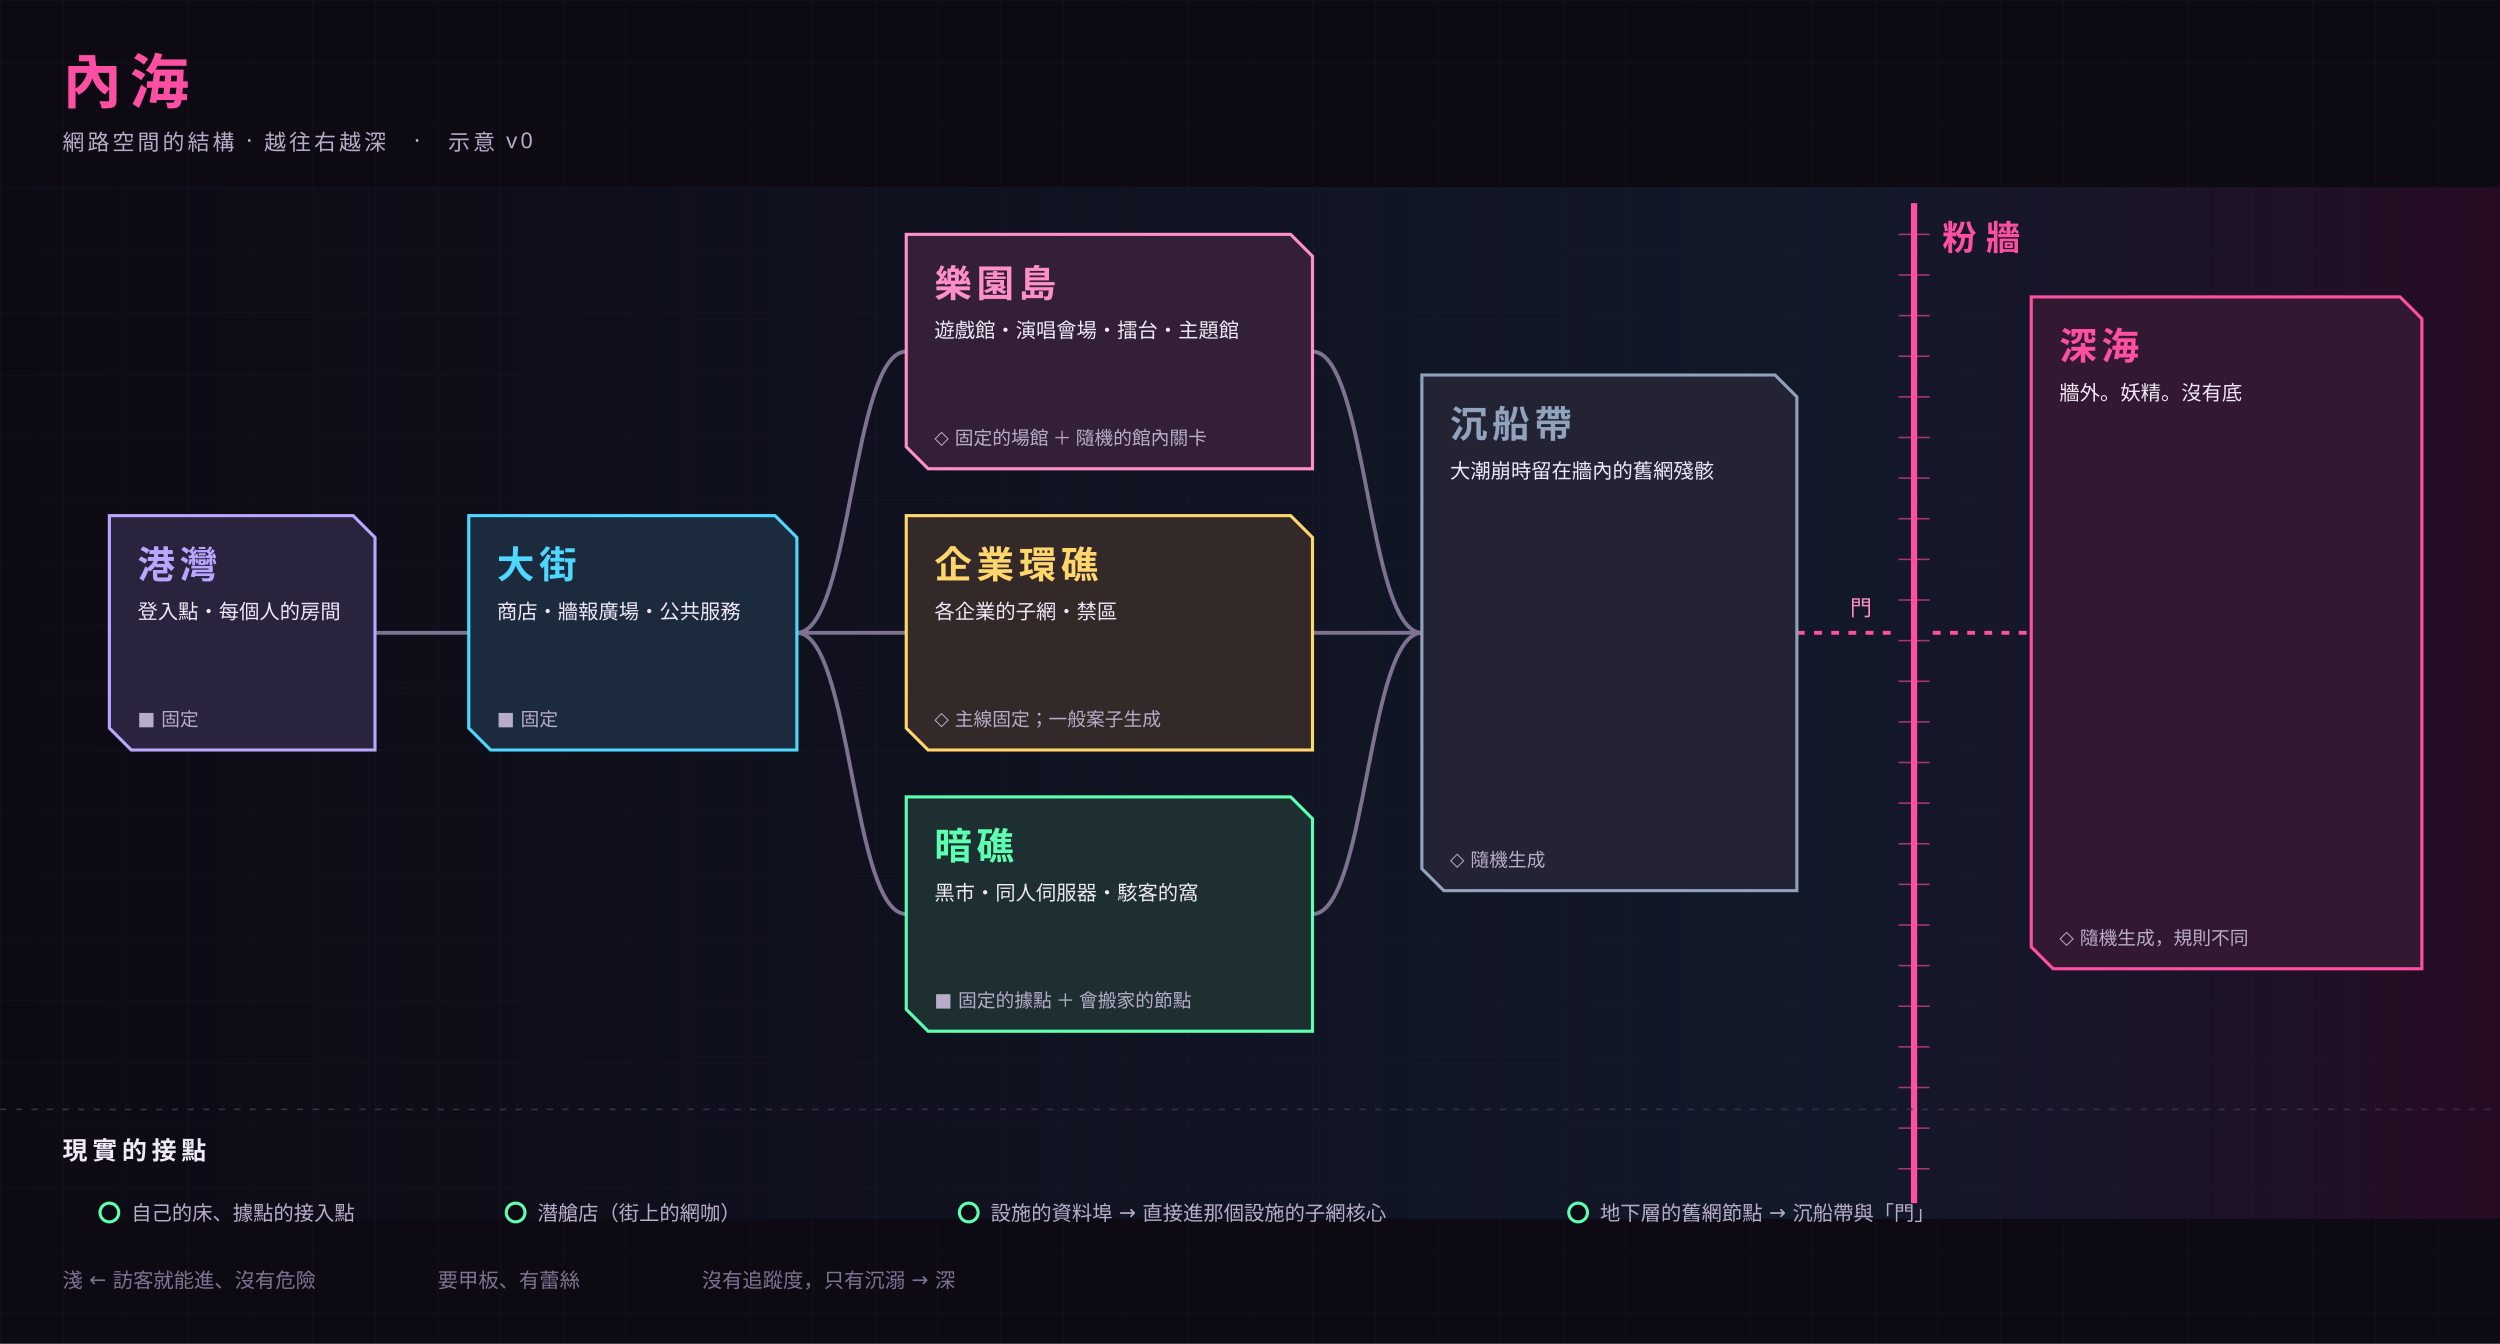
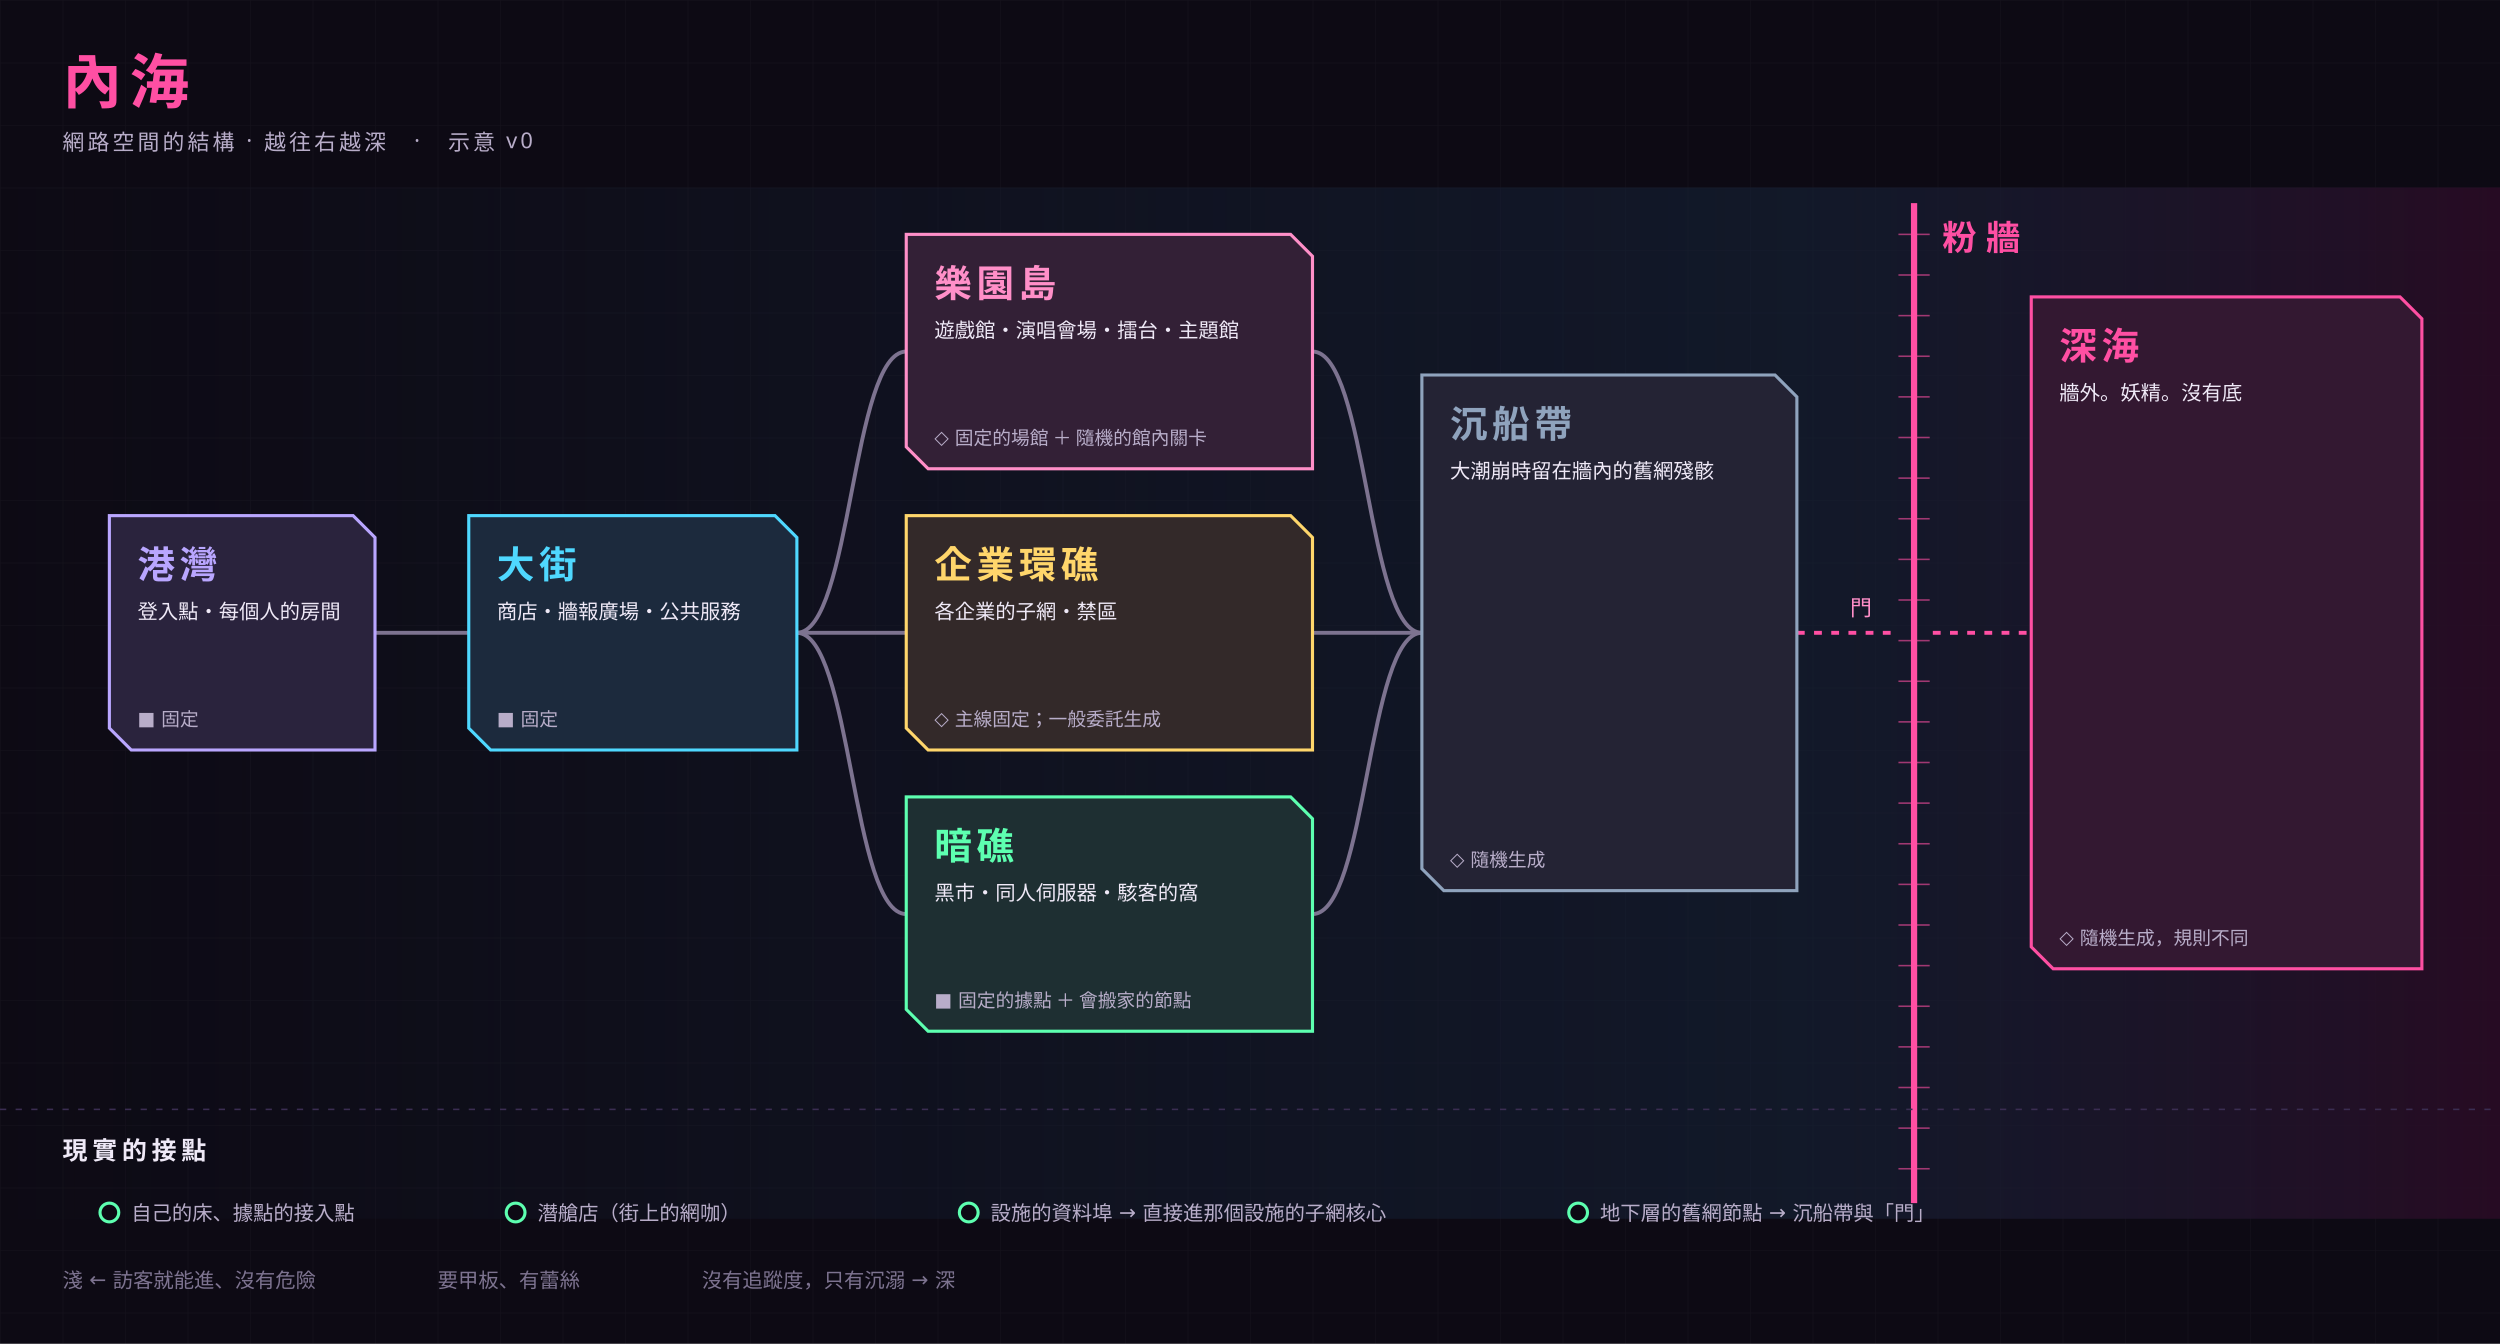
<svg xmlns="http://www.w3.org/2000/svg" viewBox="0 0 1600 860" width="1600" height="860" font-family="'Noto Sans TC','PingFang TC','Microsoft JhengHei','WenQuanYi Zen Hei',sans-serif">
  <defs>
    <pattern id="g" width="40" height="40" patternUnits="userSpaceOnUse">
      <path d="M40 0H0V40" fill="none" stroke="#fff" stroke-opacity=".03" />
    </pattern>
    <filter id="glow" x="-50%" y="-50%" width="200%" height="200%">
      <feGaussianBlur stdDeviation="6" result="b" />
      <feMerge>
        <feMergeNode in="b" />
        <feMergeNode in="SourceGraphic" />
      </feMerge>
    </filter>
  </defs>
  <rect width="1600" height="860" fill="#0d0a14" />
  <rect width="1600" height="860" fill="url(#g)" />
  <defs>
    <linearGradient id="deep" x1="0" x2="1">
      <stop offset="0" stop-color="#16243a" stop-opacity=".0" />
      <stop offset=".72" stop-color="#16243a" stop-opacity=".55" />
      <stop offset="1" stop-color="#2a0b24" stop-opacity=".9" />
    </linearGradient>
  </defs>
  <rect x="0" y="120" width="1600" height="660" fill="url(#deep)" />
  <text x="40" y="66" font-size="38" font-weight="900" fill="#ff4fa3" letter-spacing="5">內海</text>
  <text x="40" y="96" font-size="14" fill="#b8adc9" letter-spacing="2">網路空間的結構 · 越往右越深　·　示意 v0</text>
  <path d="M240 405.0C270.0 405.0 270.0 405.0 300 405.0" fill="none" stroke="#7d7390" stroke-width="2.5" />
  <path d="M510 405.0C545.0 405.0 545.0 225.0 580 225.0" fill="none" stroke="#7d7390" stroke-width="2.5" />
  <path d="M510 405.0C545.0 405.0 545.0 405.0 580 405.0" fill="none" stroke="#7d7390" stroke-width="2.5" />
  <path d="M510 405.0C545.0 405.0 545.0 585.0 580 585.0" fill="none" stroke="#7d7390" stroke-width="2.5" />
  <path d="M840 225.0C875.0 225.0 875.0 405.0 910 405.0" fill="none" stroke="#7d7390" stroke-width="2.5" />
  <path d="M840 405.0C875.0 405.0 875.0 405.0 910 405.0" fill="none" stroke="#7d7390" stroke-width="2.5" />
  <path d="M840 585.0C875.0 585.0 875.0 405.0 910 405.0" fill="none" stroke="#7d7390" stroke-width="2.5" />
  <path d="M1225 130V770" stroke="#ff4fa3" stroke-width="18" stroke-opacity=".25" filter="url(#glow)" />
  <path d="M1225 130V770" stroke="#ff4fa3" stroke-width="4" />
  <path d="M1215 150h20" stroke="#ff4fa3" stroke-opacity=".6" />
  <path d="M1215 176h20" stroke="#ff4fa3" stroke-opacity=".6" />
  <path d="M1215 202h20" stroke="#ff4fa3" stroke-opacity=".6" />
  <path d="M1215 228h20" stroke="#ff4fa3" stroke-opacity=".6" />
  <path d="M1215 254h20" stroke="#ff4fa3" stroke-opacity=".6" />
  <path d="M1215 280h20" stroke="#ff4fa3" stroke-opacity=".6" />
  <path d="M1215 306h20" stroke="#ff4fa3" stroke-opacity=".6" />
  <path d="M1215 332h20" stroke="#ff4fa3" stroke-opacity=".6" />
  <path d="M1215 358h20" stroke="#ff4fa3" stroke-opacity=".6" />
  <path d="M1215 384h20" stroke="#ff4fa3" stroke-opacity=".6" />
  <path d="M1215 410h20" stroke="#ff4fa3" stroke-opacity=".6" />
  <path d="M1215 436h20" stroke="#ff4fa3" stroke-opacity=".6" />
  <path d="M1215 462h20" stroke="#ff4fa3" stroke-opacity=".6" />
  <path d="M1215 488h20" stroke="#ff4fa3" stroke-opacity=".6" />
  <path d="M1215 514h20" stroke="#ff4fa3" stroke-opacity=".6" />
  <path d="M1215 540h20" stroke="#ff4fa3" stroke-opacity=".6" />
  <path d="M1215 566h20" stroke="#ff4fa3" stroke-opacity=".6" />
  <path d="M1215 592h20" stroke="#ff4fa3" stroke-opacity=".6" />
  <path d="M1215 618h20" stroke="#ff4fa3" stroke-opacity=".6" />
  <path d="M1215 644h20" stroke="#ff4fa3" stroke-opacity=".6" />
  <path d="M1215 670h20" stroke="#ff4fa3" stroke-opacity=".6" />
  <path d="M1215 696h20" stroke="#ff4fa3" stroke-opacity=".6" />
  <path d="M1215 722h20" stroke="#ff4fa3" stroke-opacity=".6" />
  <path d="M1215 748h20" stroke="#ff4fa3" stroke-opacity=".6" />
  <text x="1243" y="160" font-size="22" font-weight="700" fill="#ff4fa3" letter-spacing="6">粉牆</text>
  <path d="M1150 405H1213" stroke="#ff4fa3" stroke-width="2.5" stroke-dasharray="5 6" />
  <path d="M1237 405H1300" stroke="#ff4fa3" stroke-width="2.5" stroke-dasharray="5 6" />
  <text x="1191" y="394" text-anchor="middle" font-size="14" fill="#ff8fc8">門</text>
  <path d="M70 330H226L240 344V480H84L70 466Z" fill="#151020" />
  <path d="M70 330H226L240 344V480H84L70 466Z" fill="#b9a6ff" fill-opacity=".13" stroke="#b9a6ff" stroke-width="2" />
  <text x="88" y="370" font-size="24" font-weight="700" fill="#b9a6ff" letter-spacing="3">港灣</text>
  <text x="88" y="396" font-size="13" fill="#efe9f7">登入點・每個人的房間</text>
  <text x="88" y="464" font-size="12" fill="#b8adc9">■ 固定</text>
  <path d="M300 330H496L510 344V480H314L300 466Z" fill="#151020" />
  <path d="M300 330H496L510 344V480H314L300 466Z" fill="#4fd8ff" fill-opacity=".13" stroke="#4fd8ff" stroke-width="2" />
  <text x="318" y="370" font-size="24" font-weight="700" fill="#4fd8ff" letter-spacing="3">大街</text>
  <text x="318" y="396" font-size="13" fill="#efe9f7">商店・牆報廣場・公共服務</text>
  <text x="318" y="464" font-size="12" fill="#b8adc9">■ 固定</text>
  <path d="M580 150H826L840 164V300H594L580 286Z" fill="#151020" />
  <path d="M580 150H826L840 164V300H594L580 286Z" fill="#ff8fc8" fill-opacity=".13" stroke="#ff8fc8" stroke-width="2" />
  <text x="598" y="190" font-size="24" font-weight="700" fill="#ff8fc8" letter-spacing="3">樂園島</text>
  <text x="598" y="216" font-size="13" fill="#efe9f7">遊戲館・演唱會場・擂台・主題館</text>
  <text x="598" y="284" font-size="12" fill="#b8adc9">◇ 固定的場館 ＋ 隨機的館內關卡</text>
  <path d="M580 330H826L840 344V480H594L580 466Z" fill="#151020" />
  <path d="M580 330H826L840 344V480H594L580 466Z" fill="#ffd66b" fill-opacity=".13" stroke="#ffd66b" stroke-width="2" />
  <text x="598" y="370" font-size="24" font-weight="700" fill="#ffd66b" letter-spacing="3">企業環礁</text>
  <text x="598" y="396" font-size="13" fill="#efe9f7">各企業的子網・禁區</text>
-   <text x="598" y="464" font-size="12" fill="#b8adc9">◇ 主線固定；一般案子生成</text>
+   <text x="598" y="464" font-size="12" fill="#b8adc9">◇ 主線固定；一般委託生成</text>
  <path d="M580 510H826L840 524V660H594L580 646Z" fill="#151020" />
  <path d="M580 510H826L840 524V660H594L580 646Z" fill="#5dffb0" fill-opacity=".13" stroke="#5dffb0" stroke-width="2" />
  <text x="598" y="550" font-size="24" font-weight="700" fill="#5dffb0" letter-spacing="3">暗礁</text>
  <text x="598" y="576" font-size="13" fill="#efe9f7">黑市・同人伺服器・駭客的窩</text>
  <text x="598" y="644" font-size="12" fill="#b8adc9">■ 固定的據點 ＋ 會搬家的節點</text>
  <path d="M910 240H1136L1150 254V570H924L910 556Z" fill="#151020" />
  <path d="M910 240H1136L1150 254V570H924L910 556Z" fill="#8fa3bd" fill-opacity=".13" stroke="#8fa3bd" stroke-width="2" />
  <text x="928" y="280" font-size="24" font-weight="700" fill="#8fa3bd" letter-spacing="3">沉船帶</text>
  <text x="928" y="306" font-size="13" fill="#efe9f7">大潮崩時留在牆內的舊網殘骸</text>
  <text x="928" y="554" font-size="12" fill="#b8adc9">◇ 隨機生成</text>
  <path d="M1300 190H1536L1550 204V620H1314L1300 606Z" fill="#151020" />
  <path d="M1300 190H1536L1550 204V620H1314L1300 606Z" fill="#ff4fa3" fill-opacity=".13" stroke="#ff4fa3" stroke-width="2" />
  <text x="1318" y="230" font-size="24" font-weight="700" fill="#ff4fa3" letter-spacing="3">深海</text>
  <text x="1318" y="256" font-size="13" fill="#efe9f7">牆外。妖精。沒有底</text>
  <text x="1318" y="604" font-size="12" fill="#b8adc9">◇ 隨機生成，規則不同</text>
  <path d="M0 710H1600" stroke="#3a2d52" stroke-dasharray="4 6" />
  <text x="40" y="742" font-size="16" font-weight="700" fill="#efe9f7" letter-spacing="3">現實的接點</text>
  <circle cx="70" cy="776" r="6" fill="#0d0a14" stroke="#5dffb0" stroke-width="2" />
  <text x="84" y="781" font-size="13" fill="#b8adc9">自己的床、據點的接入點</text>
  <circle cx="330" cy="776" r="6" fill="#0d0a14" stroke="#5dffb0" stroke-width="2" />
  <text x="344" y="781" font-size="13" fill="#b8adc9">潛艙店（街上的網咖）</text>
  <circle cx="620" cy="776" r="6" fill="#0d0a14" stroke="#5dffb0" stroke-width="2" />
  <text x="634" y="781" font-size="13" fill="#b8adc9">設施的資料埠 → 直接進那個設施的子網核心</text>
  <circle cx="1010" cy="776" r="6" fill="#0d0a14" stroke="#5dffb0" stroke-width="2" />
  <text x="1024" y="781" font-size="13" fill="#b8adc9">地下層的舊網節點 → 沉船帶與「門」</text>
  <text x="40" y="824" font-size="13" fill="#7d7390">淺 ← 訪客就能進、沒有危險　　　　　　要甲板、有蕾絲　　　　　　沒有追蹤度，只有沉溺 → 深</text>
</svg>
